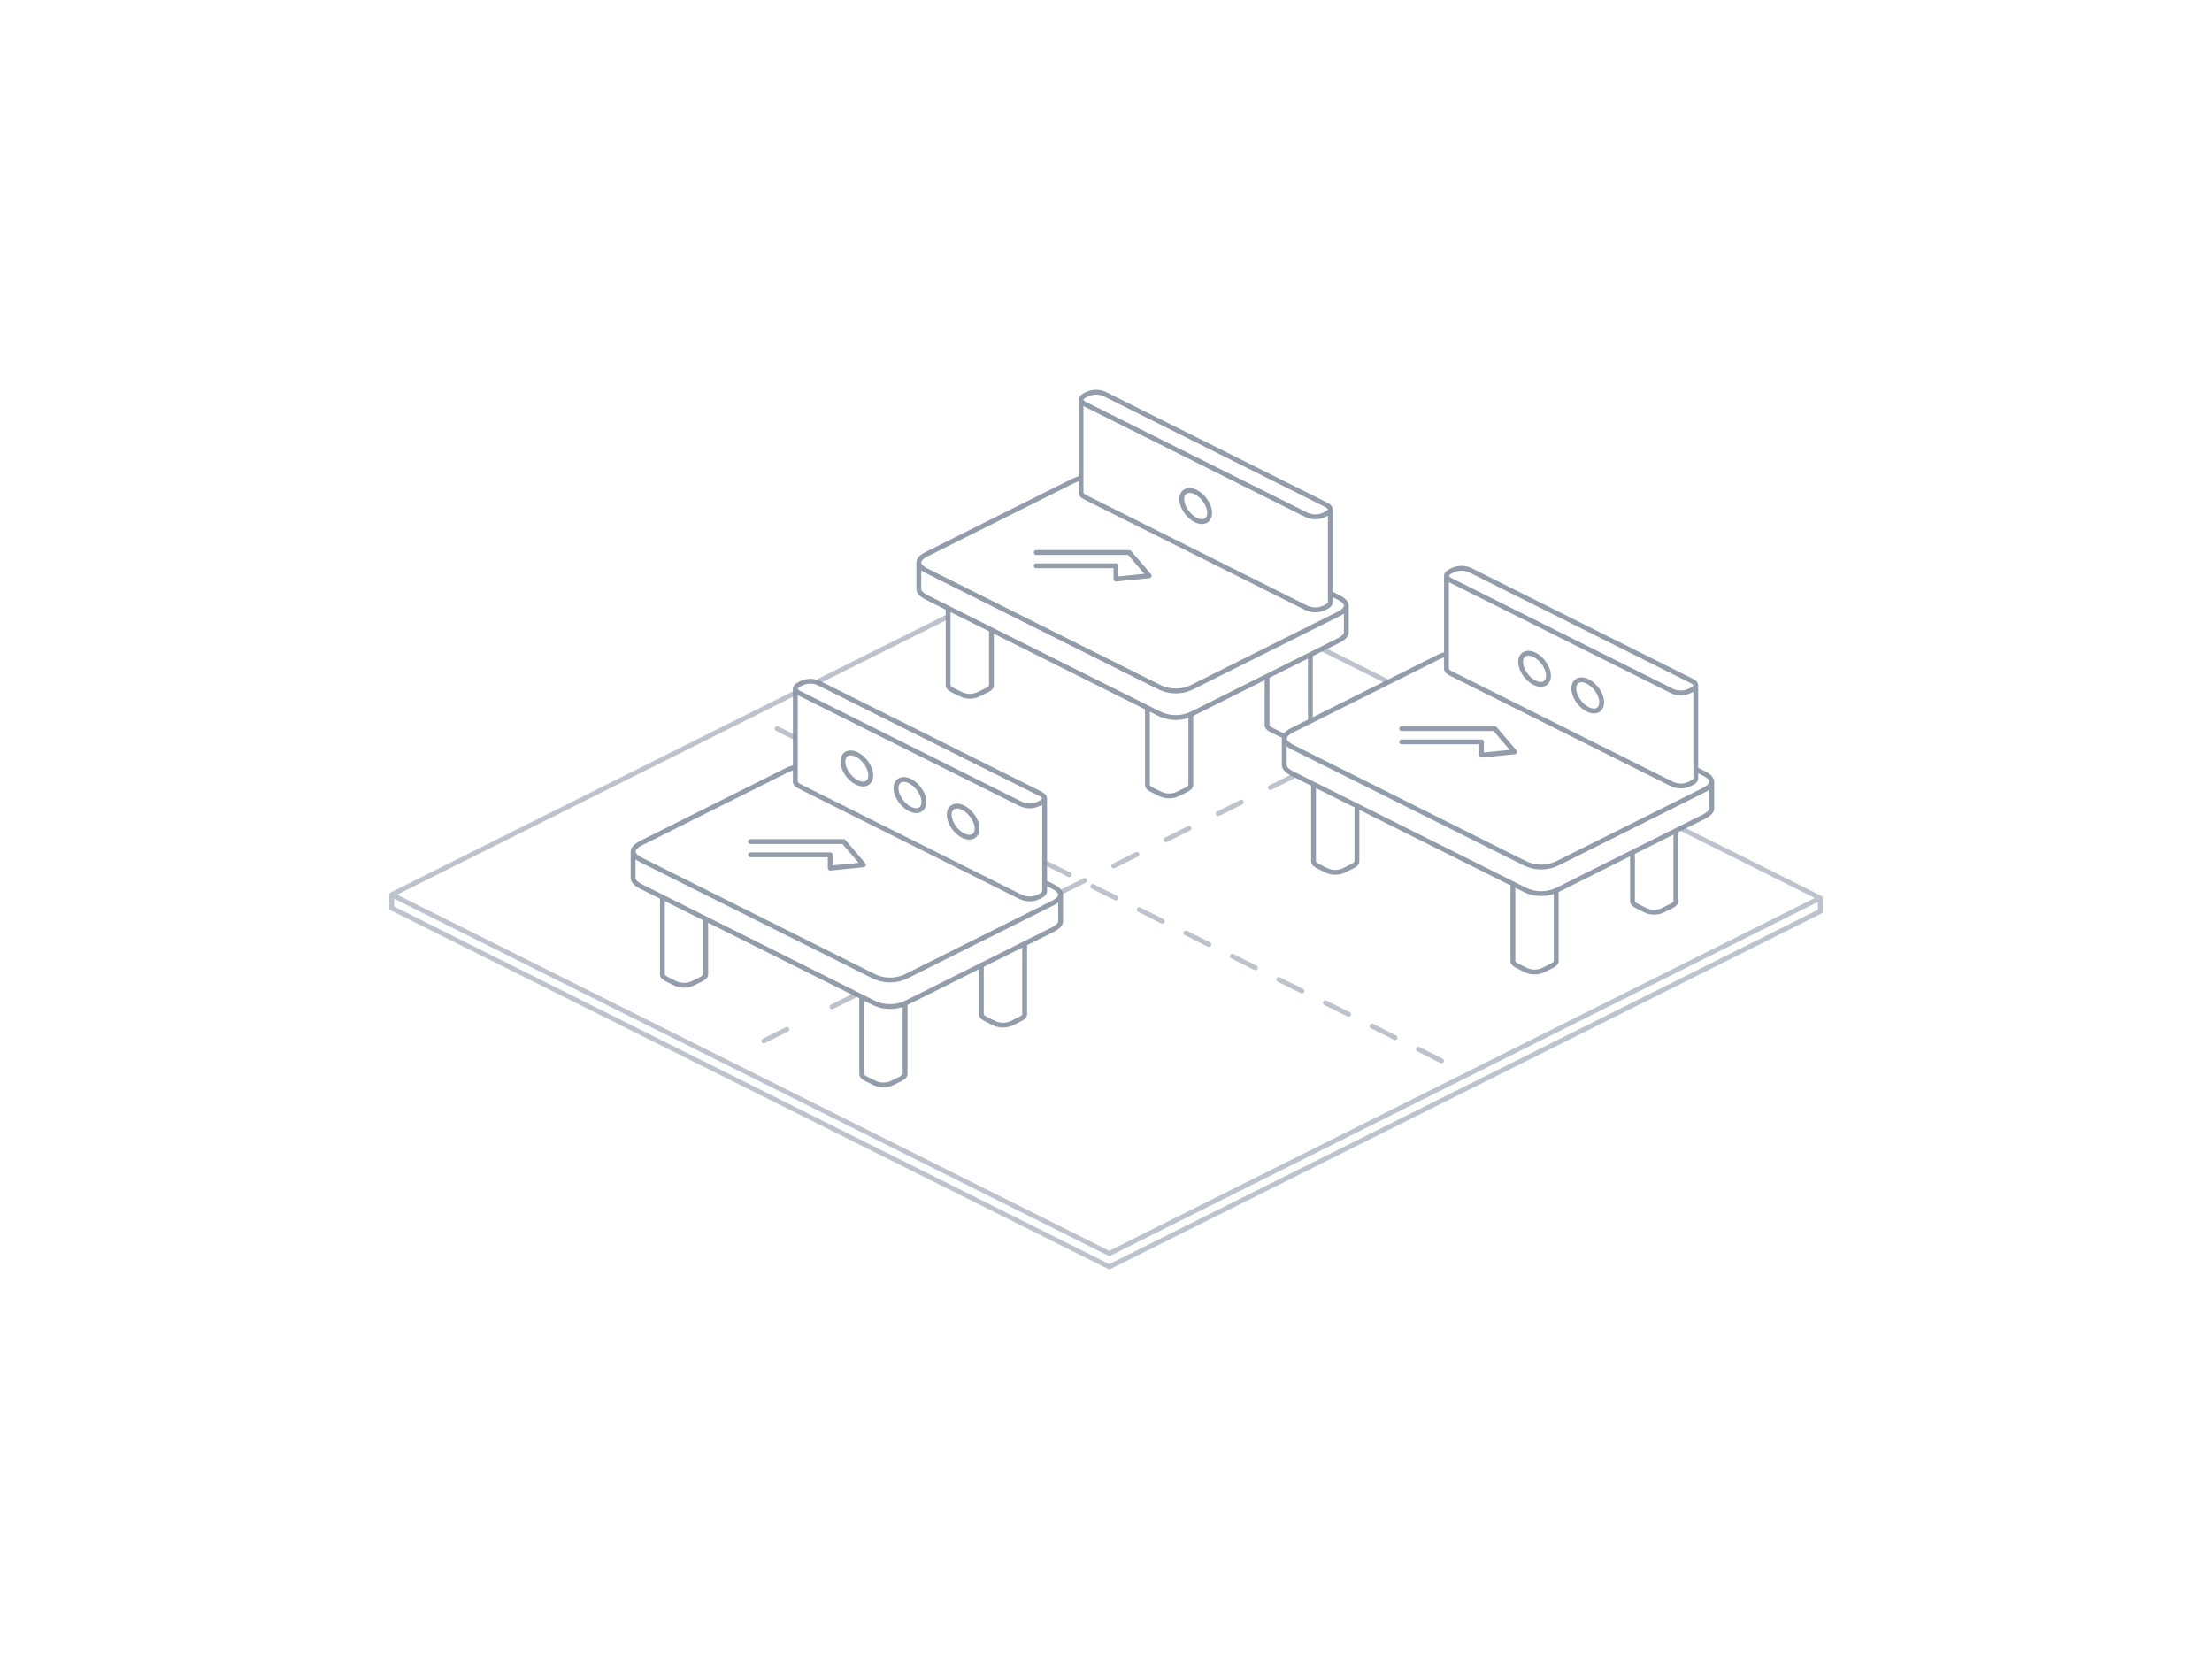
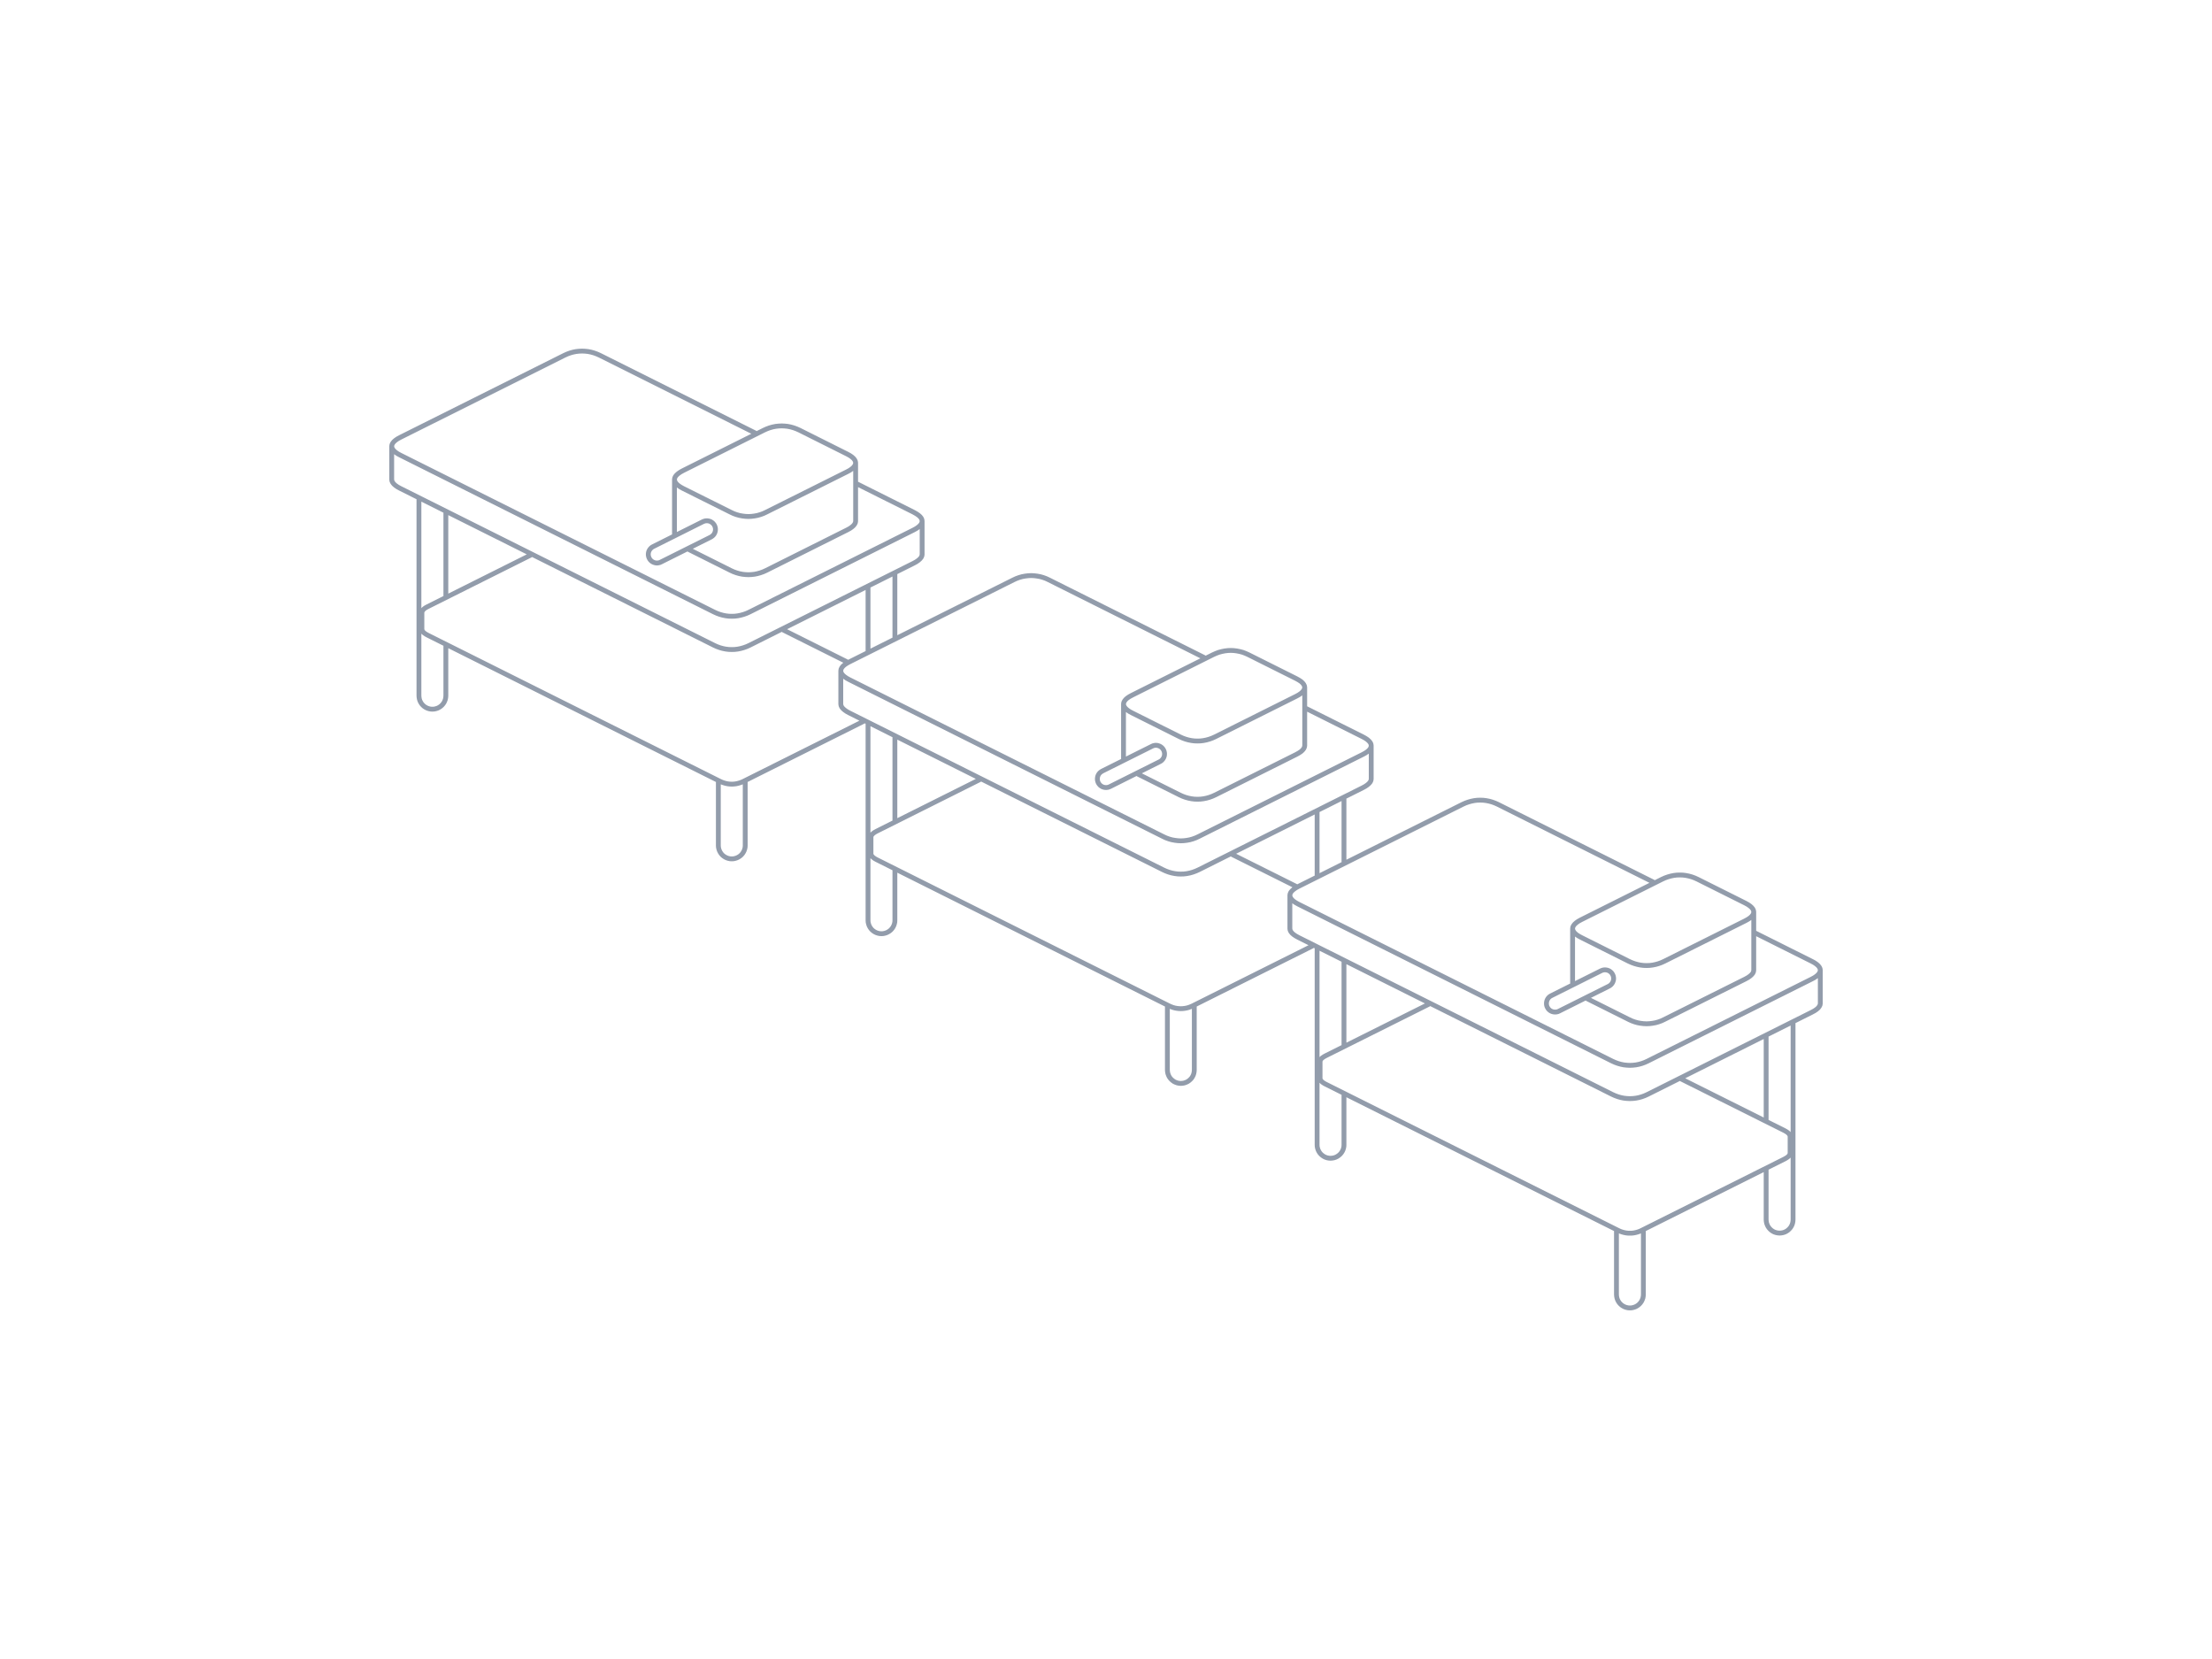
<svg xmlns="http://www.w3.org/2000/svg" viewBox="0 0 480 360" role="img" color="#8792a2" fill="none" stroke="currentColor" stroke-width="1.05" stroke-linecap="round" stroke-linejoin="round">
-   <path vector-effect="non-scaling-stroke" stroke-opacity=".55" d="M85.00,197.04 240.72,274.90 395.00,197.76 395.00,195.26 M85.00,194.54 85.00,197.04 M85.00,194.15 240.72,272.01 395.00,194.87 365.11,179.93 M300.89,147.82 287.25,141.00 M205.39,133.96 177.65,147.83 M172.23,150.54 85.00,194.15 M165.74,225.87 170.75,223.37 M180.53,218.48 185.54,215.98 M230.36,193.56 235.37,191.06 M241.69,187.90 246.70,185.39 M253.03,182.23 258.04,179.73 M264.36,176.57 269.37,174.06 M275.69,170.90 280.70,168.39 M168.63,158.11 172.23,159.91 M227.03,187.31 232.04,189.81 M237.13,192.36 242.14,194.86 M247.22,197.40 252.23,199.91 M257.32,202.45 262.33,204.96 M267.42,207.50 272.43,210.01 M277.51,212.55 282.52,215.05 M287.61,217.60 292.62,220.10 M297.71,222.65 302.72,225.15 M307.81,227.69 312.81,230.20" />
-   <path vector-effect="non-scaling-stroke" stroke-opacity=".9" d="M274.95,147.15 274.95,157.38 274.98,157.56 275.06,157.73 275.19,157.90 275.39,158.08 275.63,158.24 275.93,158.41 277.60,159.24 277.93,159.40 278.27,159.52 278.52,159.59 M284.35,156.08 284.35,142.45 M205.74,132.36 205.74,148.73 205.77,148.91 205.85,149.08 205.98,149.25 206.18,149.42 206.42,149.59 206.72,149.76 208.39,150.59 208.73,150.74 209.06,150.87 209.40,150.96 209.75,151.03 210.09,151.07 210.44,151.09 210.79,151.07 211.14,151.03 211.48,150.96 211.82,150.87 212.16,150.74 212.49,150.59 214.16,149.76 214.46,149.59 214.71,149.42 214.90,149.25 215.04,149.08 215.12,148.91 215.14,148.73 215.14,137.06 M248.99,153.98 248.99,170.36 249.02,170.54 249.10,170.71 249.24,170.88 249.43,171.05 249.68,171.22 249.98,171.39 251.65,172.22 251.98,172.37 252.32,172.49 252.66,172.59 253.00,172.66 253.35,172.70 253.70,172.71 254.05,172.70 254.39,172.66 254.74,172.59 255.08,172.49 255.41,172.37 255.75,172.22 257.42,171.39 257.72,171.22 257.96,171.05 258.15,170.88 258.29,170.71 258.37,170.54 258.40,170.36 258.40,155.40 M234.23,103.86 233.91,103.95 233.31,104.17 232.71,104.44 201.15,120.22 200.61,120.51 200.17,120.82 199.82,121.12 199.58,121.43 199.43,121.75 199.38,122.06 199.38,127.83 199.43,128.14 199.58,128.45 199.82,128.76 200.17,129.07 200.61,129.37 201.15,129.67 251.45,154.82 252.05,155.09 252.66,155.31 253.27,155.48 253.89,155.61 254.51,155.68 255.14,155.71 255.77,155.68 256.39,155.61 257.01,155.48 257.62,155.31 258.23,155.09 258.82,154.82 290.38,139.04 290.92,138.74 291.37,138.44 291.71,138.13 291.96,137.82 292.10,137.51 292.15,137.20 292.15,131.43 292.10,131.12 291.96,130.81 291.71,130.50 291.37,130.19 290.92,129.89 290.38,129.59 289.03,128.91 M292.15,131.43 292.10,131.74 291.96,132.06 291.71,132.37 291.37,132.67 290.92,132.98 290.38,133.27 258.82,149.05 258.23,149.32 257.62,149.55 257.01,149.72 256.39,149.84 255.77,149.91 255.14,149.94 254.51,149.91 253.89,149.84 253.27,149.72 252.66,149.55 252.05,149.32 251.45,149.05 201.15,123.90 200.61,123.60 200.17,123.30 199.82,122.99 199.58,122.68 199.43,122.37 199.38,122.06 M237.84,85.10 237.49,85.12 237.14,85.16 236.80,85.23 236.46,85.32 236.12,85.44 235.79,85.59 235.56,85.71 235.26,85.88 235.01,86.04 234.82,86.21 234.69,86.39 234.60,86.56 234.58,86.73 234.58,106.92 234.60,107.09 234.69,107.27 234.82,107.44 235.01,107.61 235.26,107.78 235.56,107.94 283.37,131.85 283.70,132.00 284.04,132.12 284.38,132.22 284.72,132.29 285.07,132.33 285.42,132.34 285.77,132.33 286.11,132.29 286.46,132.22 286.80,132.12 287.14,132.00 287.47,131.85 287.70,131.73 288.00,131.57 288.24,131.40 288.43,131.23 288.57,131.06 288.65,130.88 288.68,130.71 288.68,110.52 288.65,110.35 288.57,110.18 288.43,110.00 288.24,109.83 288.00,109.67 287.70,109.50 239.88,85.59 239.55,85.44 239.22,85.32 238.88,85.23 238.53,85.16 238.19,85.12 237.84,85.10 M288.68,110.52 288.65,110.70 288.57,110.87 288.43,111.04 288.24,111.21 288.00,111.38 287.70,111.55 287.47,111.66 287.14,111.81 286.80,111.94 286.46,112.03 286.11,112.10 285.77,112.14 285.42,112.15 285.07,112.14 284.72,112.10 284.38,112.03 284.04,111.94 283.70,111.81 283.37,111.66 235.56,87.76 235.26,87.59 235.01,87.42 234.82,87.25 234.69,87.08 234.60,86.91 234.58,86.73 M262.49,111.32 262.45,110.77 262.31,110.19 262.09,109.60 261.78,109.02 261.41,108.46 260.98,107.94 260.50,107.48 259.99,107.08 259.47,106.78 258.94,106.56 258.43,106.44 257.95,106.42 257.52,106.51 257.15,106.70 256.84,106.98 256.62,107.35 256.48,107.79 256.44,108.29 256.48,108.84 256.62,109.42 256.84,110.01 257.15,110.59 257.52,111.15 257.95,111.67 258.43,112.13 258.94,112.52 259.47,112.83 259.99,113.05 260.50,113.17 260.98,113.18 261.41,113.10 261.78,112.91 262.09,112.63 262.31,112.26 262.45,111.82 262.49,111.32 M224.86,119.90 245.05,119.90 249.37,124.94 242.16,125.66 242.16,122.78 224.86,122.78 M354.25,185.36 354.25,195.59 354.28,195.77 354.36,195.94 354.50,196.11 354.69,196.28 354.93,196.45 355.23,196.62 356.91,197.45 357.24,197.60 357.57,197.73 357.91,197.82 358.26,197.89 358.61,197.93 358.95,197.95 359.30,197.93 359.65,197.89 359.99,197.82 360.33,197.73 360.67,197.60 361.00,197.45 362.67,196.62 362.97,196.45 363.22,196.28 363.41,196.11 363.55,195.94 363.63,195.77 363.66,195.59 363.66,180.66 M285.04,170.56 285.04,186.94 285.07,187.12 285.15,187.29 285.29,187.46 285.48,187.63 285.72,187.80 286.02,187.97 287.70,188.80 288.03,188.95 288.36,189.08 288.71,189.17 289.05,189.24 289.40,189.28 289.74,189.29 290.09,189.28 290.44,189.24 290.78,189.17 291.12,189.08 291.46,188.95 291.79,188.80 293.46,187.97 293.76,187.80 294.01,187.63 294.20,187.46 294.34,187.29 294.42,187.12 294.45,186.94 294.45,175.27 M328.30,192.19 328.30,208.57 328.32,208.74 328.41,208.92 328.54,209.09 328.73,209.26 328.98,209.43 329.28,209.59 330.95,210.43 331.28,210.58 331.62,210.70 331.96,210.80 332.31,210.87 332.65,210.91 333.00,210.92 333.35,210.91 333.69,210.87 334.04,210.80 334.38,210.70 334.72,210.58 335.05,210.43 336.72,209.59 337.02,209.43 337.27,209.26 337.46,209.09 337.59,208.92 337.68,208.74 337.70,208.57 337.70,193.61 M313.53,142.07 313.21,142.15 312.61,142.38 312.01,142.65 280.45,158.43 279.91,158.72 279.47,159.03 279.13,159.33 278.88,159.64 278.73,159.96 278.68,160.27 278.68,166.04 278.73,166.35 278.88,166.66 279.13,166.97 279.47,167.28 279.91,167.58 280.45,167.88 330.76,193.03 331.35,193.30 331.96,193.52 332.57,193.69 333.19,193.82 333.82,193.89 334.44,193.92 335.07,193.89 335.69,193.82 336.31,193.69 336.93,193.52 337.53,193.30 338.13,193.03 369.69,177.25 370.23,176.95 370.67,176.65 371.01,176.34 371.26,176.03 371.41,175.72 371.46,175.41 371.46,169.64 371.41,169.33 371.26,169.02 371.01,168.71 370.67,168.40 370.23,168.10 369.69,167.80 368.33,167.12 M371.46,169.64 371.41,169.95 371.26,170.27 371.01,170.58 370.67,170.88 370.23,171.19 369.69,171.48 338.13,187.26 337.53,187.53 336.93,187.75 336.31,187.93 335.69,188.05 335.07,188.12 334.44,188.15 333.82,188.12 333.19,188.05 332.57,187.93 331.96,187.75 331.35,187.53 330.76,187.26 280.45,162.11 279.91,161.81 279.47,161.51 279.13,161.20 278.88,160.89 278.73,160.58 278.68,160.27 M317.14,123.31 316.79,123.33 316.44,123.37 316.10,123.44 315.76,123.53 315.42,123.65 315.09,123.80 314.86,123.92 314.56,124.08 314.32,124.25 314.12,124.42 313.99,124.60 313.91,124.77 313.88,124.94 313.88,145.13 313.91,145.30 313.99,145.48 314.12,145.65 314.32,145.82 314.56,145.99 314.86,146.15 362.67,170.06 363.00,170.21 363.34,170.33 363.68,170.43 364.03,170.50 364.37,170.54 364.72,170.55 365.07,170.54 365.42,170.50 365.76,170.43 366.10,170.33 366.44,170.21 366.77,170.06 367.00,169.94 367.30,169.78 367.55,169.61 367.74,169.44 367.87,169.27 367.95,169.09 367.98,168.92 367.98,148.73 367.95,148.56 367.87,148.39 367.74,148.21 367.55,148.04 367.30,147.88 367.00,147.71 319.19,123.80 318.86,123.65 318.52,123.53 318.18,123.44 317.83,123.37 317.49,123.33 317.14,123.31 M367.98,148.73 367.95,148.91 367.87,149.08 367.74,149.25 367.55,149.42 367.30,149.59 367.00,149.76 366.77,149.87 366.44,150.02 366.10,150.15 365.76,150.24 365.42,150.31 365.07,150.35 364.72,150.36 364.37,150.35 364.03,150.31 363.68,150.24 363.34,150.15 363.00,150.02 362.67,149.87 314.86,125.97 314.56,125.80 314.32,125.63 314.12,125.46 313.99,125.29 313.91,125.12 313.88,124.94 M336.03,146.64 335.98,146.09 335.85,145.52 335.62,144.93 335.32,144.34 334.95,143.78 334.51,143.26 334.04,142.80 333.53,142.41 333.00,142.10 332.47,141.88 331.96,141.77 331.49,141.75 331.05,141.84 330.68,142.02 330.38,142.30 330.15,142.67 330.02,143.11 329.97,143.62 330.02,144.16 330.15,144.74 330.38,145.33 330.68,145.92 331.05,146.48 331.49,146.99 331.96,147.46 332.47,147.85 333.00,148.16 333.53,148.37 334.04,148.49 334.51,148.51 334.95,148.42 335.32,148.24 335.62,147.95 335.85,147.59 335.98,147.15 336.03,146.64 M347.56,152.41 347.52,151.86 347.38,151.28 347.16,150.69 346.85,150.11 346.48,149.55 346.05,149.03 345.57,148.57 345.06,148.18 344.53,147.87 344.01,147.65 343.50,147.53 343.02,147.52 342.59,147.60 342.22,147.79 341.91,148.07 341.69,148.44 341.55,148.88 341.51,149.38 341.55,149.93 341.69,150.51 341.91,151.10 342.22,151.68 342.59,152.24 343.02,152.76 343.50,153.22 344.01,153.62 344.53,153.92 345.06,154.14 345.57,154.26 346.05,154.28 346.48,154.19 346.85,154.00 347.16,153.72 347.38,153.35 347.52,152.91 347.56,152.41 M304.16,158.11 324.35,158.11 328.67,163.15 321.47,163.87 321.47,160.99 304.16,160.99 M212.95,209.87 212.95,220.11 212.98,220.28 213.06,220.45 213.19,220.63 213.39,220.80 213.63,220.96 213.93,221.13 215.60,221.97 215.93,222.12 216.27,222.24 216.61,222.33 216.96,222.40 217.30,222.44 217.65,222.46 218.00,222.44 218.35,222.40 218.69,222.33 219.03,222.24 219.37,222.12 219.70,221.97 221.37,221.13 221.67,220.96 221.92,220.80 222.11,220.63 222.24,220.45 222.33,220.28 222.35,220.11 222.35,205.17 M143.74,195.08 143.74,211.45 143.77,211.63 143.85,211.80 143.98,211.97 144.18,212.14 144.42,212.31 144.72,212.48 146.39,213.31 146.73,213.46 147.06,213.59 147.40,213.68 147.75,213.75 148.09,213.79 148.44,213.81 148.79,213.79 149.14,213.75 149.48,213.68 149.82,213.59 150.16,213.46 150.49,213.31 152.16,212.48 152.46,212.31 152.71,212.14 152.90,211.97 153.04,211.80 153.12,211.63 153.14,211.45 153.14,199.78 M186.99,216.70 186.99,233.08 187.02,233.26 187.10,233.43 187.24,233.60 187.43,233.77 187.68,233.94 187.98,234.11 189.65,234.94 189.98,235.09 190.32,235.22 190.66,235.31 191.00,235.38 191.35,235.42 191.70,235.43 192.05,235.42 192.39,235.38 192.74,235.31 193.08,235.22 193.41,235.09 193.75,234.94 195.42,234.11 195.72,233.94 195.96,233.77 196.15,233.60 196.29,233.43 196.37,233.26 196.40,233.08 196.40,218.12 M172.23,166.58 171.91,166.67 171.31,166.89 170.71,167.16 139.15,182.94 138.61,183.24 138.17,183.54 137.82,183.85 137.58,184.16 137.43,184.47 137.38,184.78 137.38,190.55 137.43,190.86 137.58,191.17 137.82,191.48 138.17,191.79 138.61,192.09 139.15,192.39 189.45,217.54 190.05,217.81 190.66,218.03 191.27,218.21 191.89,218.33 192.51,218.40 193.14,218.43 193.77,218.40 194.39,218.33 195.01,218.21 195.62,218.03 196.23,217.81 196.82,217.54 228.38,201.76 228.92,201.46 229.37,201.16 229.71,200.86 229.96,200.55 230.10,200.23 230.15,199.92 230.15,194.15 230.10,193.84 229.96,193.53 229.71,193.22 229.37,192.91 228.92,192.61 228.38,192.31 227.03,191.63 M230.15,194.15 230.10,194.47 229.96,194.78 229.71,195.09 229.37,195.39 228.92,195.70 228.38,196.00 196.82,211.77 196.23,212.05 195.62,212.27 195.01,212.44 194.39,212.56 193.77,212.63 193.14,212.66 192.51,212.63 191.89,212.56 191.27,212.44 190.66,212.27 190.05,212.05 189.45,211.77 139.15,186.62 138.61,186.33 138.17,186.02 137.82,185.72 137.58,185.41 137.43,185.09 137.38,184.78 M175.84,147.82 175.49,147.84 175.14,147.88 174.80,147.95 174.46,148.04 174.12,148.17 173.79,148.32 173.56,148.43 173.26,148.60 173.01,148.76 172.82,148.94 172.69,149.11 172.60,149.28 172.58,149.45 172.58,169.64 172.60,169.81 172.69,169.99 172.82,170.16 173.01,170.33 173.26,170.50 173.56,170.66 221.37,194.57 221.70,194.72 222.04,194.84 222.38,194.94 222.72,195.01 223.07,195.05 223.42,195.06 223.77,195.05 224.11,195.01 224.46,194.94 224.80,194.84 225.14,194.72 225.47,194.57 225.70,194.46 226.00,194.29 226.24,194.12 226.43,193.95 226.57,193.78 226.65,193.61 226.68,193.43 226.68,173.25 226.65,173.07 226.57,172.90 226.43,172.73 226.24,172.56 226.00,172.39 225.70,172.22 177.88,148.32 177.55,148.17 177.22,148.04 176.88,147.95 176.53,147.88 176.19,147.84 175.84,147.82 M226.68,173.25 226.65,173.42 226.57,173.59 226.43,173.76 226.24,173.94 226.00,174.10 225.70,174.27 225.47,174.38 225.14,174.53 224.80,174.66 224.46,174.75 224.11,174.82 223.77,174.86 223.42,174.88 223.07,174.86 222.72,174.82 222.38,174.75 222.04,174.66 221.70,174.53 221.37,174.38 173.56,150.48 173.26,150.31 173.01,150.14 172.82,149.97 172.69,149.80 172.60,149.63 172.58,149.45 M188.96,168.27 188.91,167.72 188.78,167.14 188.55,166.55 188.25,165.97 187.88,165.41 187.44,164.89 186.97,164.43 186.46,164.04 185.93,163.73 185.40,163.51 184.89,163.39 184.42,163.38 183.98,163.46 183.61,163.65 183.31,163.93 183.08,164.30 182.95,164.74 182.90,165.24 182.95,165.79 183.08,166.37 183.31,166.96 183.61,167.54 183.98,168.10 184.42,168.62 184.89,169.08 185.40,169.48 185.93,169.78 186.46,170.00 186.97,170.12 187.44,170.14 187.88,170.05 188.25,169.86 188.55,169.58 188.78,169.22 188.91,168.77 188.96,168.27 M200.49,174.04 200.45,173.49 200.31,172.91 200.09,172.32 199.78,171.74 199.41,171.18 198.98,170.66 198.50,170.20 197.99,169.81 197.47,169.50 196.94,169.28 196.43,169.16 195.95,169.15 195.52,169.23 195.15,169.42 194.84,169.70 194.62,170.07 194.48,170.51 194.44,171.01 194.48,171.56 194.62,172.14 194.84,172.73 195.15,173.31 195.52,173.87 195.95,174.39 196.43,174.85 196.94,175.24 197.47,175.55 197.99,175.77 198.50,175.89 198.98,175.90 199.41,175.82 199.78,175.63 200.09,175.35 200.31,174.98 200.45,174.54 200.49,174.04 M212.03,179.81 211.98,179.26 211.85,178.68 211.62,178.09 211.32,177.51 210.95,176.95 210.51,176.43 210.04,175.96 209.53,175.57 209.00,175.26 208.47,175.05 207.96,174.93 207.49,174.91 207.05,175.00 206.68,175.19 206.38,175.47 206.15,175.83 206.02,176.28 205.97,176.78 206.02,177.33 206.15,177.90 206.38,178.49 206.68,179.08 207.05,179.64 207.49,180.16 207.96,180.62 208.47,181.01 209.00,181.32 209.53,181.54 210.04,181.66 210.51,181.67 210.95,181.58 211.32,181.40 211.62,181.12 211.85,180.75 211.98,180.31 212.03,179.81 M162.86,182.62 183.05,182.62 187.37,187.66 180.16,188.38 180.16,185.50 162.86,185.50" />
+   <path vector-effect="non-scaling-stroke" stroke-opacity=".9" d="M188.36,127.56 188.36,141.21 M194.19,138.30 194.19,124.64 M90.91,108.40 90.91,150.97 90.94,151.35 91.01,151.73 91.13,152.09 91.30,152.43 91.51,152.75 91.77,153.04 92.05,153.29 92.37,153.50 92.71,153.67 93.07,153.79 93.45,153.87 93.83,153.89 94.21,153.87 94.58,153.79 94.95,153.67 95.29,153.50 95.60,153.29 95.89,153.04 96.14,152.75 96.36,152.43 96.52,152.09 96.65,151.73 96.72,151.35 96.75,150.97 96.75,140.19 M96.75,129.27 96.75,111.32 M155.88,169.76 155.88,183.46 155.90,183.84 155.98,184.21 156.10,184.57 156.27,184.91 156.48,185.23 156.73,185.52 157.02,185.77 157.34,185.98 157.68,186.15 158.04,186.27 158.41,186.35 158.79,186.37 159.17,186.35 159.55,186.27 159.91,186.15 160.25,185.98 160.57,185.77 160.86,185.52 161.11,185.23 161.32,184.91 161.49,184.57 161.61,184.21 161.69,183.84 161.71,183.46 161.71,169.76 M115.09,120.49 92.78,131.65 92.41,131.85 92.10,132.06 91.86,132.28 91.69,132.49 91.59,132.71 91.55,132.93 91.55,136.54 91.59,136.75 91.69,136.97 91.86,137.19 92.10,137.40 92.41,137.61 92.78,137.82 156.23,169.54 156.65,169.73 157.07,169.88 157.49,170.00 157.92,170.09 158.36,170.14 158.79,170.16 159.23,170.14 159.66,170.09 160.09,170.00 160.52,169.88 160.94,169.73 161.36,169.54 187.28,156.58 M183.69,143.57 170.01,136.73 M126.31,76.18 125.66,76.21 125.01,76.28 124.36,76.41 123.72,76.59 123.09,76.82 122.47,77.10 86.85,94.91 86.28,95.22 85.82,95.54 85.46,95.86 85.21,96.18 85.05,96.51 85.00,96.84 85.00,104.05 85.05,104.38 85.21,104.71 85.46,105.03 85.82,105.35 86.28,105.67 86.85,105.98 154.95,140.03 155.57,140.31 156.20,140.54 156.84,140.72 157.49,140.85 158.14,140.93 158.79,140.95 159.45,140.93 160.10,140.85 160.74,140.72 161.38,140.54 162.02,140.31 162.64,140.03 198.26,122.22 198.82,121.91 199.28,121.59 199.64,121.27 199.90,120.95 200.05,120.62 200.10,120.30 200.10,113.08 200.05,112.75 199.90,112.42 199.64,112.10 199.28,111.78 198.82,111.47 198.26,111.15 186.02,105.03 M163.82,93.93 130.16,77.10 129.53,76.82 128.90,76.59 128.26,76.41 127.62,76.28 126.96,76.21 126.31,76.18 M200.10,113.08 200.05,113.40 199.90,113.73 199.64,114.05 199.28,114.37 198.82,114.69 198.26,115.00 162.64,132.81 162.02,133.09 161.38,133.32 160.74,133.50 160.10,133.63 159.45,133.71 158.79,133.73 158.14,133.71 157.49,133.63 156.84,133.50 156.20,133.32 155.57,133.09 154.95,132.81 86.85,98.76 86.28,98.45 85.82,98.13 85.46,97.81 85.21,97.49 85.05,97.16 85.00,96.84 M169.62,92.42 168.97,92.45 168.32,92.52 167.67,92.65 167.03,92.83 166.40,93.06 165.78,93.34 148.20,102.13 147.64,102.44 147.18,102.76 146.82,103.08 146.56,103.40 146.41,103.73 146.36,104.05 146.36,115.91 M149.55,119.28 158.56,123.79 159.18,124.07 159.81,124.30 160.45,124.48 161.10,124.61 161.75,124.68 162.40,124.71 163.06,124.68 163.71,124.61 164.35,124.48 164.99,124.30 165.63,124.07 166.25,123.79 183.82,115.00 184.39,114.69 184.85,114.37 185.21,114.05 185.46,113.73 185.62,113.40 185.67,113.08 185.67,100.44 185.62,100.12 185.46,99.79 185.21,99.47 184.85,99.15 184.39,98.83 183.82,98.52 173.47,93.34 172.84,93.06 172.21,92.83 171.57,92.65 170.93,92.52 170.27,92.45 169.62,92.42 M185.67,100.44 185.62,100.77 185.46,101.10 185.21,101.42 184.85,101.74 184.39,102.06 183.82,102.37 166.25,111.15 165.63,111.44 164.99,111.67 164.35,111.85 163.71,111.97 163.06,112.05 162.40,112.08 161.75,112.05 161.10,111.97 160.45,111.85 159.81,111.67 159.18,111.44 158.56,111.15 148.20,105.98 147.64,105.67 147.18,105.35 146.82,105.03 146.56,104.71 146.41,104.38 146.36,104.05 M141.71,118.62 141.50,118.74 141.31,118.89 141.14,119.07 140.99,119.26 140.87,119.47 140.77,119.70 140.71,119.94 140.68,120.18 140.68,120.43 140.72,120.67 140.78,120.91 140.88,121.13 141.00,121.35 141.15,121.54 141.32,121.71 141.52,121.86 141.73,121.98 141.96,122.07 142.20,122.14 142.44,122.17 142.69,122.17 142.93,122.13 143.17,122.07 143.39,121.97 154.22,116.56 154.43,116.43 154.62,116.28 154.80,116.11 154.95,115.91 155.07,115.70 155.16,115.47 155.22,115.24 155.25,114.99 155.25,114.75 155.22,114.51 155.15,114.27 155.06,114.04 154.93,113.83 154.78,113.64 154.61,113.46 154.41,113.32 154.20,113.19 153.97,113.10 153.74,113.04 153.49,113.01 153.25,113.01 153.00,113.04 152.77,113.11 152.54,113.20 141.71,118.62 M285.81,176.28 285.81,189.94 M291.64,187.02 291.64,173.37 M188.36,157.12 188.36,199.70 188.38,200.08 188.46,200.45 188.58,200.81 188.75,201.16 188.96,201.47 189.21,201.76 189.50,202.01 189.82,202.22 190.16,202.39 190.52,202.51 190.90,202.59 191.28,202.61 191.66,202.59 192.03,202.51 192.39,202.39 192.73,202.22 193.05,202.01 193.34,201.76 193.59,201.47 193.80,201.16 193.97,200.81 194.09,200.45 194.17,200.08 194.19,199.70 194.19,188.91 M194.19,178.00 194.19,160.04 M253.32,218.48 253.32,232.18 253.35,232.56 253.42,232.93 253.55,233.30 253.71,233.64 253.93,233.96 254.18,234.24 254.47,234.49 254.78,234.71 255.12,234.87 255.49,235.00 255.86,235.07 256.24,235.10 256.62,235.07 257.00,235.00 257.36,234.87 257.70,234.71 258.02,234.49 258.30,234.24 258.56,233.96 258.77,233.64 258.94,233.30 259.06,232.93 259.13,232.56 259.16,232.18 259.16,218.48 M212.54,169.21 190.23,180.37 189.85,180.58 189.55,180.79 189.31,181.00 189.14,181.22 189.03,181.43 189.00,181.65 189.00,185.26 189.03,185.48 189.14,185.69 189.31,185.91 189.55,186.12 189.85,186.33 190.23,186.54 253.68,218.27 254.09,218.45 254.51,218.61 254.94,218.73 255.37,218.81 255.81,218.86 256.24,218.88 256.68,218.86 257.11,218.81 257.54,218.73 257.97,218.61 258.39,218.45 258.80,218.27 284.72,205.31 M281.14,192.29 267.46,185.46 M223.76,124.90 223.11,124.93 222.45,125.01 221.81,125.13 221.17,125.31 220.54,125.54 219.91,125.83 184.29,143.64 183.73,143.95 183.27,144.26 182.91,144.58 182.65,144.91 182.50,145.23 182.45,145.56 182.45,152.78 182.50,153.10 182.65,153.43 182.91,153.75 183.27,154.07 183.73,154.39 184.29,154.70 252.40,188.75 253.02,189.03 253.65,189.26 254.29,189.44 254.94,189.57 255.59,189.65 256.24,189.67 256.89,189.65 257.55,189.57 258.19,189.44 258.83,189.26 259.46,189.03 260.09,188.75 295.71,170.94 296.27,170.63 296.73,170.31 297.09,169.99 297.35,169.67 297.50,169.35 297.55,169.02 297.55,161.80 297.50,161.47 297.35,161.15 297.09,160.83 296.73,160.50 296.27,160.19 295.71,159.88 283.47,153.76 M261.26,142.66 227.60,125.83 226.98,125.54 226.35,125.31 225.71,125.13 225.06,125.01 224.41,124.93 223.76,124.90 M297.55,161.80 297.50,162.13 297.35,162.45 297.09,162.78 296.73,163.10 296.27,163.41 295.71,163.72 260.09,181.53 259.46,181.82 258.83,182.05 258.19,182.23 257.55,182.35 256.89,182.43 256.24,182.46 255.59,182.43 254.94,182.35 254.29,182.23 253.65,182.05 253.02,181.82 252.40,181.53 184.29,147.48 183.73,147.17 183.27,146.85 182.91,146.53 182.65,146.21 182.50,145.89 182.45,145.56 M267.07,141.14 266.42,141.17 265.76,141.25 265.12,141.38 264.48,141.55 263.85,141.79 263.22,142.07 245.65,150.86 245.08,151.17 244.62,151.48 244.26,151.80 244.01,152.13 243.85,152.45 243.80,152.78 243.80,164.63 M247.00,168.01 256.01,172.51 256.63,172.79 257.26,173.02 257.90,173.20 258.55,173.33 259.20,173.41 259.85,173.43 260.50,173.41 261.15,173.33 261.80,173.20 262.44,173.02 263.07,172.79 263.69,172.51 281.27,163.72 281.83,163.41 282.30,163.10 282.65,162.78 282.91,162.45 283.06,162.13 283.12,161.80 283.12,149.17 283.06,148.84 282.91,148.52 282.65,148.19 282.30,147.87 281.83,147.56 281.27,147.25 270.91,142.07 270.29,141.79 269.66,141.55 269.02,141.38 268.37,141.25 267.72,141.17 267.07,141.14 M283.12,149.17 283.06,149.49 282.91,149.82 282.65,150.14 282.30,150.46 281.83,150.78 281.27,151.09 263.69,159.88 263.07,160.16 262.44,160.39 261.80,160.57 261.15,160.70 260.50,160.78 259.85,160.80 259.20,160.78 258.55,160.70 257.90,160.57 257.26,160.39 256.63,160.16 256.01,159.88 245.65,154.70 245.08,154.39 244.62,154.07 244.26,153.75 244.01,153.43 243.85,153.10 243.80,152.78 M239.16,167.34 238.95,167.47 238.76,167.62 238.58,167.79 238.43,167.99 238.31,168.20 238.22,168.43 238.16,168.66 238.13,168.91 238.13,169.15 238.16,169.39 238.23,169.63 238.32,169.86 238.45,170.07 238.60,170.26 238.77,170.44 238.97,170.58 239.18,170.71 239.41,170.80 239.64,170.86 239.89,170.89 240.13,170.89 240.38,170.86 240.61,170.79 240.84,170.70 251.67,165.28 251.88,165.16 252.07,165.01 252.24,164.83 252.39,164.64 252.51,164.43 252.61,164.20 252.67,163.96 252.70,163.72 252.70,163.47 252.66,163.23 252.60,162.99 252.50,162.77 252.38,162.55 252.23,162.36 252.06,162.19 251.86,162.04 251.65,161.92 251.42,161.83 251.18,161.76 250.94,161.73 250.69,161.73 250.45,161.77 250.21,161.83 249.99,161.93 239.16,167.34 M383.25,225.01 383.25,242.96 M383.25,253.88 383.25,264.66 383.28,265.04 383.35,265.42 383.48,265.78 383.64,266.12 383.86,266.44 384.11,266.72 384.40,266.98 384.71,267.19 385.05,267.36 385.42,267.48 385.79,267.55 386.17,267.58 386.55,267.55 386.93,267.48 387.29,267.36 387.63,267.19 387.95,266.98 388.23,266.72 388.49,266.44 388.70,266.12 388.87,265.78 388.99,265.42 389.06,265.04 389.09,264.66 389.09,222.09 M285.81,205.85 285.81,248.42 285.83,248.80 285.91,249.18 286.03,249.54 286.20,249.88 286.41,250.20 286.66,250.48 286.95,250.73 287.27,250.95 287.61,251.12 287.97,251.24 288.34,251.31 288.72,251.34 289.10,251.31 289.48,251.24 289.84,251.12 290.18,250.95 290.50,250.73 290.79,250.48 291.04,250.20 291.25,249.88 291.42,249.54 291.54,249.18 291.62,248.80 291.64,248.42 291.64,237.64 M291.64,226.72 291.64,208.76 M350.77,267.20 350.77,280.90 350.80,281.28 350.87,281.66 350.99,282.02 351.16,282.36 351.37,282.68 351.63,282.97 351.91,283.22 352.23,283.43 352.57,283.60 352.93,283.72 353.31,283.80 353.69,283.82 354.07,283.80 354.44,283.72 354.81,283.60 355.15,283.43 355.46,283.22 355.75,282.97 356.00,282.68 356.22,282.36 356.38,282.02 356.51,281.66 356.58,281.28 356.61,280.90 356.61,267.20 M309.99,217.94 287.68,229.09 287.30,229.30 286.99,229.51 286.75,229.72 286.58,229.94 286.48,230.16 286.45,230.37 286.45,233.98 286.48,234.20 286.58,234.42 286.75,234.63 286.99,234.85 287.30,235.06 287.68,235.27 351.13,266.99 351.54,267.18 351.96,267.33 352.39,267.45 352.82,267.54 353.25,267.59 353.69,267.60 354.12,267.59 354.56,267.54 354.99,267.45 355.42,267.33 355.84,267.18 356.25,266.99 387.22,251.51 387.59,251.30 387.90,251.09 388.14,250.88 388.31,250.66 388.41,250.44 388.45,250.23 388.45,246.62 388.41,246.40 388.31,246.18 388.14,245.97 387.90,245.75 387.59,245.54 387.22,245.33 364.91,234.18 M321.21,173.63 320.55,173.65 319.90,173.73 319.26,173.86 318.62,174.04 317.98,174.27 317.36,174.55 281.74,192.36 281.18,192.67 280.72,192.99 280.36,193.31 280.10,193.63 279.95,193.96 279.90,194.28 279.90,201.50 279.95,201.83 280.10,202.15 280.36,202.48 280.72,202.80 281.18,203.11 281.74,203.42 349.84,237.48 350.47,237.76 351.10,237.99 351.74,238.17 352.38,238.30 353.04,238.37 353.69,238.40 354.34,238.37 354.99,238.30 355.64,238.17 356.28,237.99 356.91,237.76 357.53,237.48 393.15,219.66 393.72,219.35 394.18,219.04 394.54,218.72 394.79,218.39 394.95,218.07 395.00,217.74 395.00,210.52 394.95,210.20 394.79,209.87 394.54,209.55 394.18,209.23 393.72,208.91 393.15,208.60 380.91,202.48 M358.71,191.38 325.05,174.55 324.43,174.27 323.80,174.04 323.16,173.86 322.51,173.73 321.86,173.65 321.21,173.63 M395.00,210.52 394.95,210.85 394.79,211.18 394.54,211.50 394.18,211.82 393.72,212.14 393.15,212.45 357.53,230.26 356.91,230.54 356.28,230.77 355.64,230.95 354.99,231.08 354.34,231.15 353.69,231.18 353.04,231.15 352.38,231.08 351.74,230.95 351.10,230.77 350.47,230.54 349.84,230.26 281.74,196.20 281.18,195.89 280.72,195.58 280.36,195.26 280.10,194.93 279.95,194.61 279.90,194.28 M364.52,189.87 363.86,189.89 363.21,189.97 362.57,190.10 361.93,190.28 361.29,190.51 360.67,190.79 343.10,199.58 342.53,199.89 342.07,200.21 341.71,200.53 341.46,200.85 341.30,201.17 341.25,201.50 341.25,213.35 M344.45,216.73 353.45,221.23 354.08,221.52 354.71,221.75 355.35,221.93 355.99,222.05 356.64,222.13 357.30,222.16 357.95,222.13 358.60,222.05 359.25,221.93 359.89,221.75 360.52,221.52 361.14,221.23 378.72,212.45 379.28,212.14 379.74,211.82 380.10,211.50 380.36,211.18 380.51,210.85 380.56,210.52 380.56,197.89 380.51,197.57 380.36,197.24 380.10,196.92 379.74,196.60 379.28,196.28 378.72,195.97 368.36,190.79 367.74,190.51 367.11,190.28 366.47,190.10 365.82,189.97 365.17,189.89 364.52,189.87 M380.56,197.89 380.51,198.22 380.36,198.54 380.10,198.87 379.74,199.19 379.28,199.50 378.72,199.81 361.14,208.60 360.52,208.88 359.89,209.11 359.25,209.29 358.60,209.42 357.95,209.50 357.30,209.52 356.64,209.50 355.99,209.42 355.35,209.29 354.71,209.11 354.08,208.88 353.45,208.60 343.10,203.42 342.53,203.11 342.07,202.80 341.71,202.48 341.46,202.15 341.30,201.83 341.25,201.50 M336.61,216.07 336.40,216.19 336.20,216.34 336.03,216.51 335.88,216.71 335.76,216.92 335.67,217.15 335.61,217.39 335.58,217.63 335.58,217.88 335.61,218.12 335.67,218.36 335.77,218.58 335.89,218.79 336.04,218.99 336.22,219.16 336.41,219.31 336.63,219.43 336.85,219.52 337.09,219.58 337.34,219.61 337.58,219.61 337.82,219.58 338.06,219.52 338.29,219.42 349.11,214.01 349.33,213.88 349.52,213.73 349.69,213.56 349.84,213.36 349.96,213.15 350.05,212.92 350.12,212.68 350.15,212.44 350.15,212.20 350.11,211.95 350.05,211.72 349.95,211.49 349.83,211.28 349.68,211.08 349.50,210.91 349.31,210.76 349.10,210.64 348.87,210.55 348.63,210.49 348.39,210.46 348.14,210.46 347.90,210.49 347.66,210.56 347.44,210.65 336.61,216.07" />
</svg>
